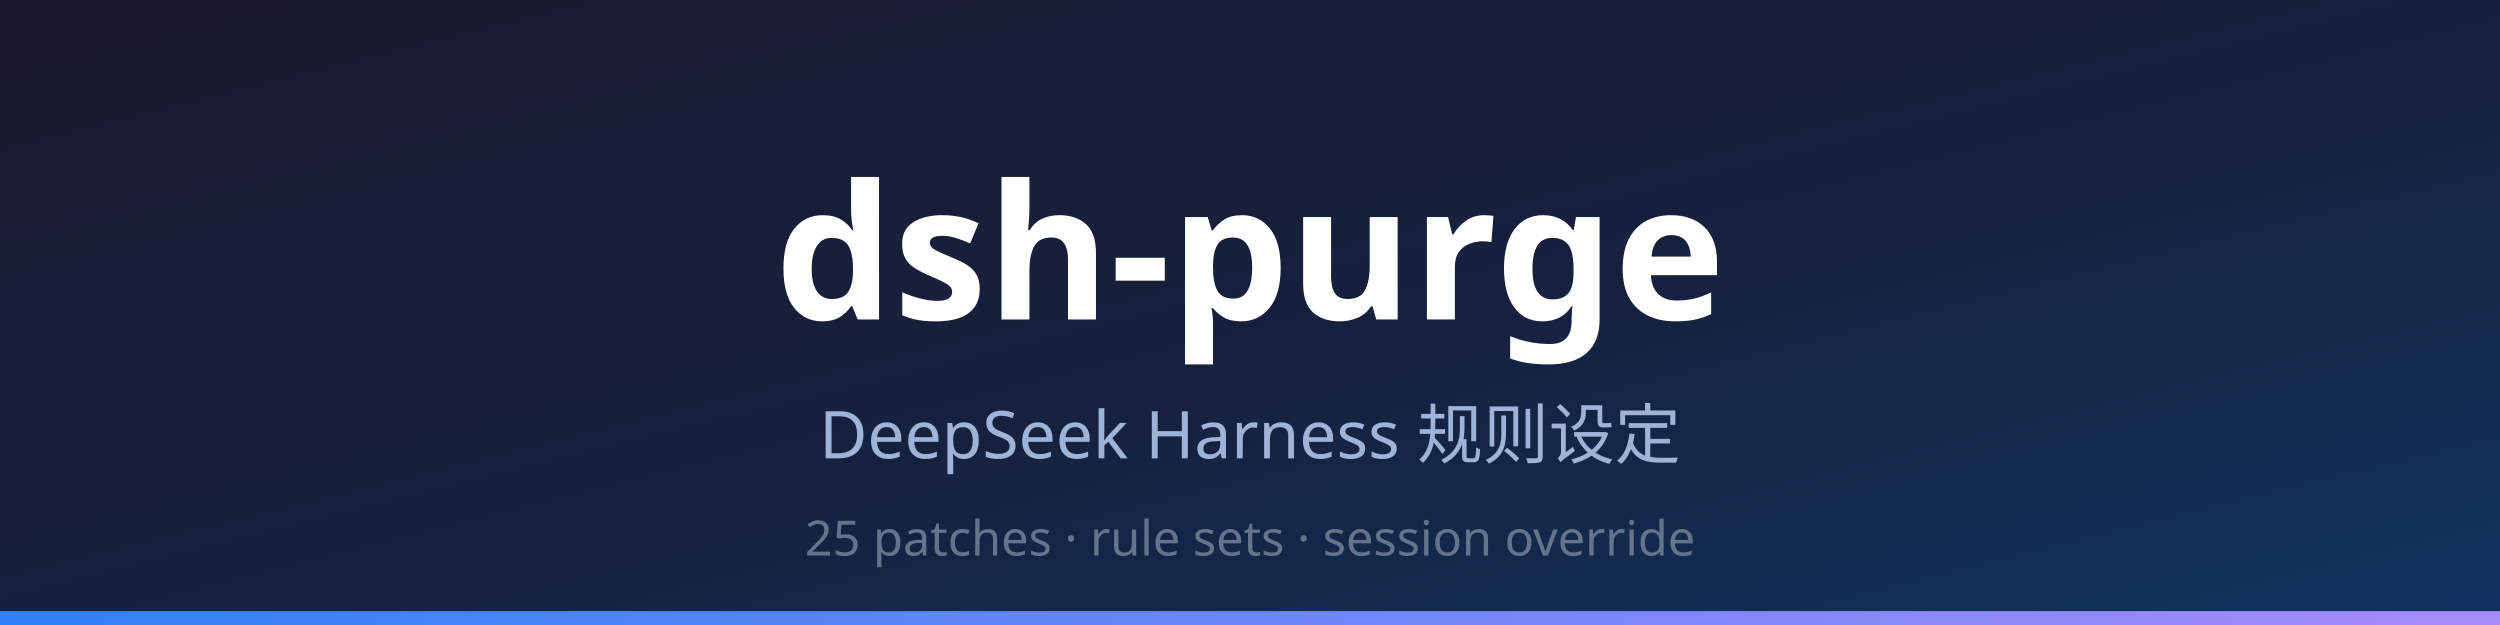
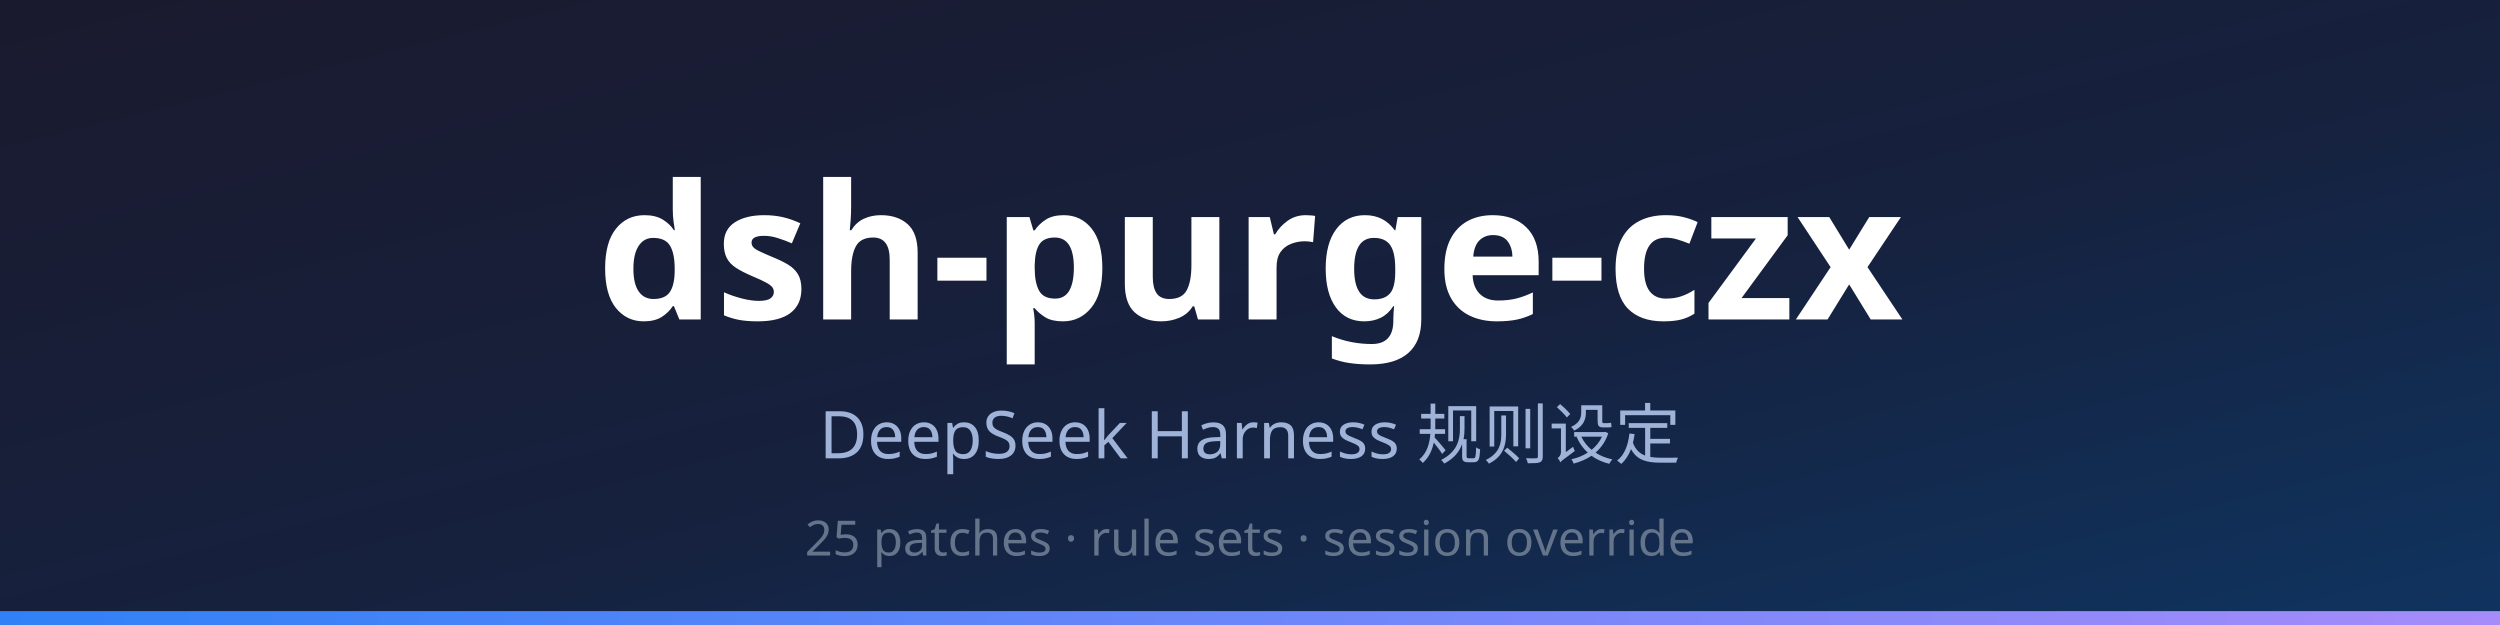
<svg xmlns="http://www.w3.org/2000/svg" width="720" height="180" viewBox="0 0 720 180">
  <defs>
    <linearGradient id="bg" x1="0" y1="0" x2="1" y2="1">
      <stop offset="0%" stop-color="#1a1a2e" />
      <stop offset="55%" stop-color="#16213e" />
      <stop offset="100%" stop-color="#0f3460" />
    </linearGradient>
    <linearGradient id="accent" x1="0" y1="0" x2="1" y2="0">
      <stop offset="0%" stop-color="#2f81f7" />
      <stop offset="100%" stop-color="#a78bfa" />
    </linearGradient>
  </defs>
  <rect width="720" height="180" fill="url(#bg)" />
  <rect x="0" y="176" width="720" height="4" fill="url(#accent)" />
-   <text x="360" y="92" font-family="'Segoe UI', system-ui, sans-serif" font-size="54" font-weight="700" fill="#ffffff" text-anchor="middle">dsh-purge</text>
+   <text x="360" y="92" font-family="'Segoe UI', system-ui, sans-serif" font-size="54" font-weight="700" fill="#ffffff" text-anchor="middle">dsh-purge-czx</text>
  <text x="360" y="132" font-family="'Segoe UI', system-ui, sans-serif" font-size="19" fill="#9fb3d8" text-anchor="middle">DeepSeek Harness 规则设定</text>
  <text x="360" y="160" font-family="'Segoe UI', system-ui, sans-serif" font-size="14" fill="#64748b" text-anchor="middle">25 patches · rule sets · session override</text>
</svg>
